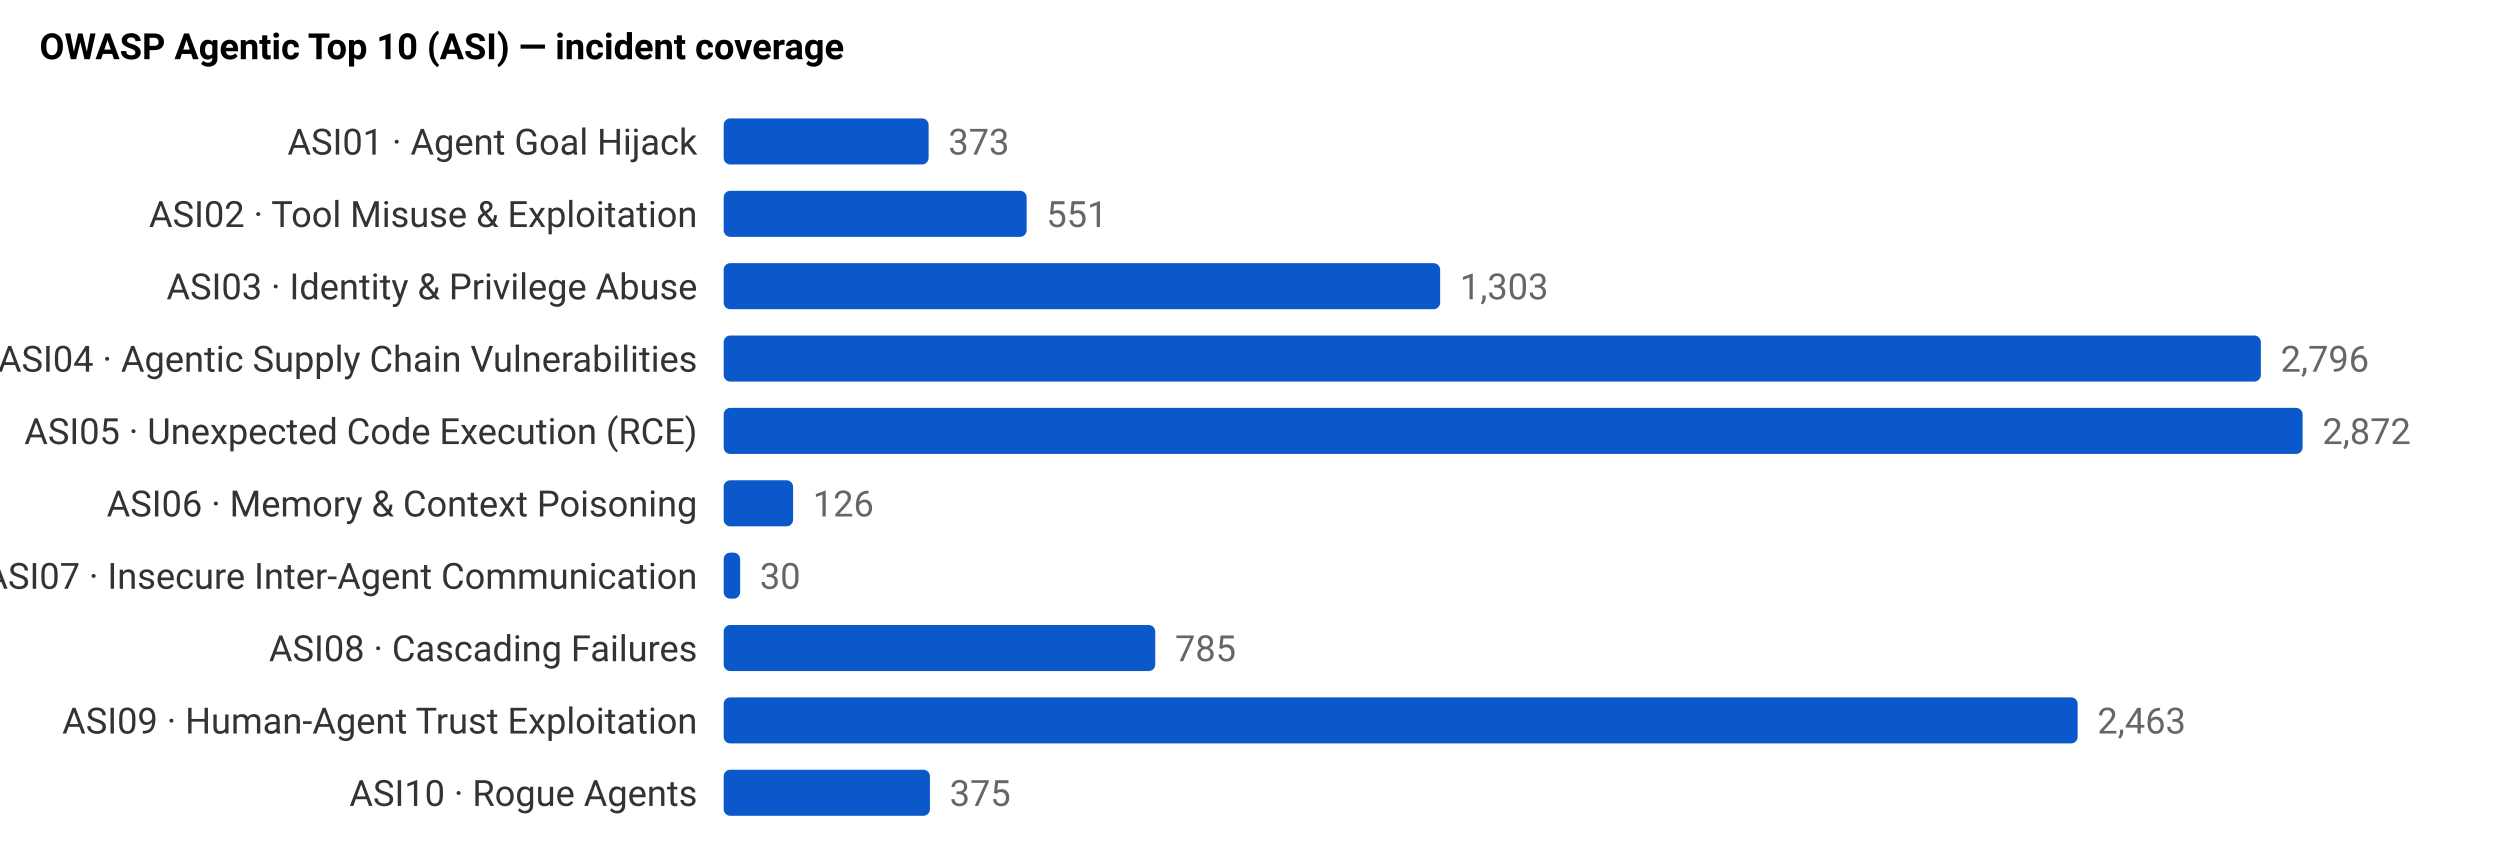
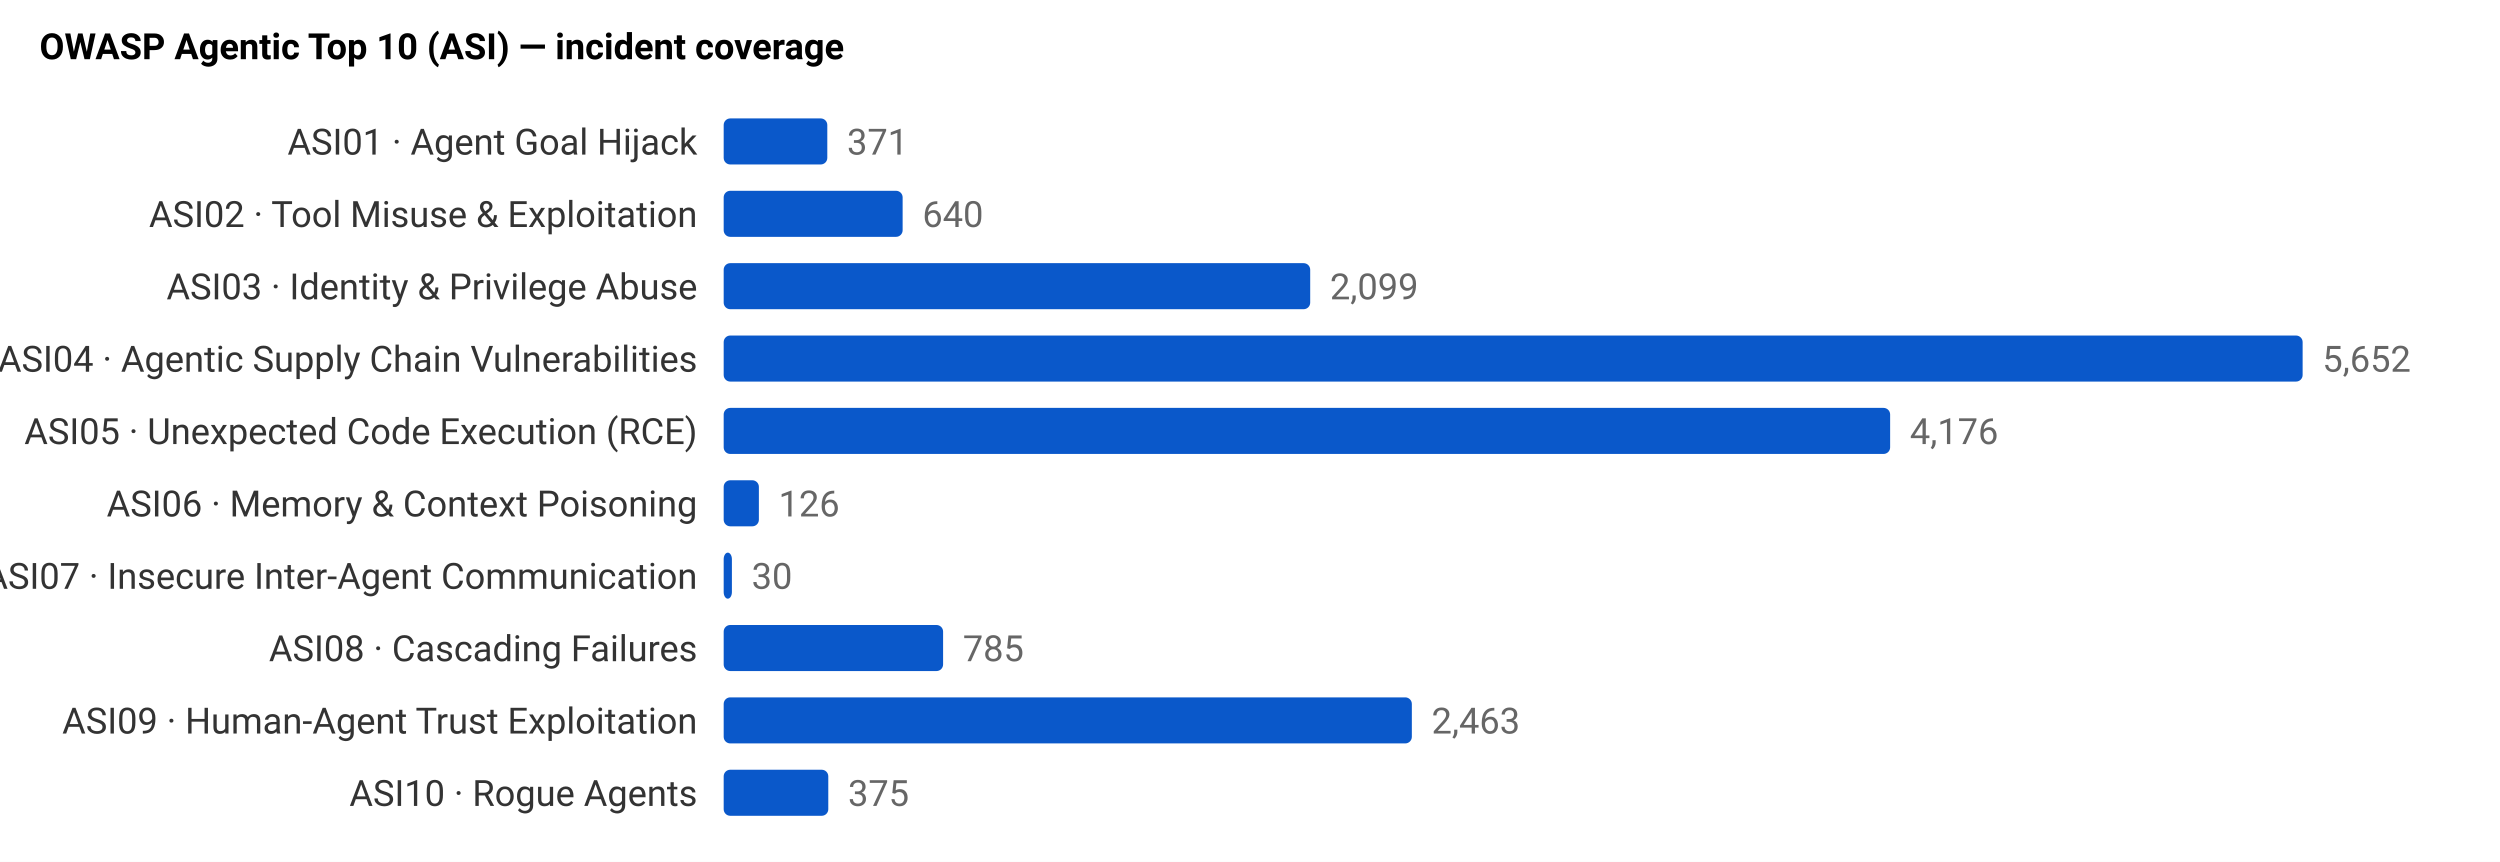
<svg xmlns="http://www.w3.org/2000/svg" viewBox="0 0 760 262" role="img" aria-label="OWASP Agentic Top 10 (ASI) — incident coverage" font-family="system-ui,-apple-system,Segoe UI,Roboto,sans-serif" font-size="11">
  <rect x="0" y="0" width="100%" height="100%" fill="white" />
  <text x="12" y="18" font-weight="600">OWASP Agentic Top 10 (ASI) — incident coverage</text>
  <text x="212" y="47" text-anchor="end" fill="#333">ASI01 · Agent Goal Hijack</text>
-   <rect x="220" y="36" width="62.3" height="14" fill="#0a58ca" rx="2" />
-   <text x="288.3" y="47" fill="#666">373</text>
+   <rect x="220" y="36" width="31.5" height="14" fill="#0a58ca" rx="2" />
+   <text x="257.5" y="47" fill="#666">371</text>
  <text x="212" y="69" text-anchor="end" fill="#333">ASI02 · Tool Misuse &amp; Exploitation</text>
-   <rect x="220" y="58" width="92.1" height="14" fill="#0a58ca" rx="2" />
-   <text x="318.1" y="69" fill="#666">551</text>
+   <rect x="220" y="58" width="54.4" height="14" fill="#0a58ca" rx="2" />
+   <text x="280.4" y="69" fill="#666">640</text>
  <text x="212" y="91" text-anchor="end" fill="#333">ASI03 · Identity &amp; Privilege Abuse</text>
-   <rect x="220" y="80" width="217.8" height="14" fill="#0a58ca" rx="2" />
-   <text x="443.8" y="91" fill="#666">1,303</text>
+   <rect x="220" y="80" width="178.3" height="14" fill="#0a58ca" rx="2" />
+   <text x="404.3" y="91" fill="#666">2,099</text>
  <text x="212" y="113" text-anchor="end" fill="#333">ASI04 · Agentic Supply Chain Vulnerabilities</text>
-   <rect x="220" y="102" width="467.3" height="14" fill="#0a58ca" rx="2" />
-   <text x="693.3" y="113" fill="#666">2,796</text>
+   <rect x="220" y="102" width="480.0" height="14" fill="#0a58ca" rx="2" />
+   <text x="706.0" y="113" fill="#666">5,652</text>
  <text x="212" y="135" text-anchor="end" fill="#333">ASI05 · Unexpected Code Execution (RCE)</text>
-   <rect x="220" y="124" width="480.0" height="14" fill="#0a58ca" rx="2" />
-   <text x="706.0" y="135" fill="#666">2,872</text>
+   <rect x="220" y="124" width="354.6" height="14" fill="#0a58ca" rx="2" />
+   <text x="580.6" y="135" fill="#666">4,176</text>
  <text x="212" y="157" text-anchor="end" fill="#333">ASI06 · Memory &amp; Context Poisoning</text>
-   <rect x="220" y="146" width="21.1" height="14" fill="#0a58ca" rx="2" />
-   <text x="247.1" y="157" fill="#666">126</text>
+   <rect x="220" y="146" width="10.7" height="14" fill="#0a58ca" rx="2" />
+   <text x="236.7" y="157" fill="#666">126</text>
  <text x="212" y="179" text-anchor="end" fill="#333">ASI07 · Insecure Inter-Agent Communication</text>
-   <rect x="220" y="168" width="5.0" height="14" fill="#0a58ca" rx="2" />
-   <text x="231.0" y="179" fill="#666">30</text>
+   <rect x="220" y="168" width="2.5" height="14" fill="#0a58ca" rx="2" />
+   <text x="228.5" y="179" fill="#666">30</text>
  <text x="212" y="201" text-anchor="end" fill="#333">ASI08 · Cascading Failures</text>
-   <rect x="220" y="190" width="131.2" height="14" fill="#0a58ca" rx="2" />
-   <text x="357.2" y="201" fill="#666">785</text>
+   <rect x="220" y="190" width="66.7" height="14" fill="#0a58ca" rx="2" />
+   <text x="292.7" y="201" fill="#666">785</text>
  <text x="212" y="223" text-anchor="end" fill="#333">ASI09 · Human-Agent Trust Exploitation</text>
-   <rect x="220" y="212" width="411.6" height="14" fill="#0a58ca" rx="2" />
-   <text x="637.6" y="223" fill="#666">2,463</text>
+   <rect x="220" y="212" width="209.2" height="14" fill="#0a58ca" rx="2" />
+   <text x="435.2" y="223" fill="#666">2,463</text>
  <text x="212" y="245" text-anchor="end" fill="#333">ASI10 · Rogue Agents</text>
-   <rect x="220" y="234" width="62.7" height="14" fill="#0a58ca" rx="2" />
-   <text x="288.7" y="245" fill="#666">375</text>
+   <rect x="220" y="234" width="31.8" height="14" fill="#0a58ca" rx="2" />
+   <text x="257.8" y="245" fill="#666">375</text>
</svg>
